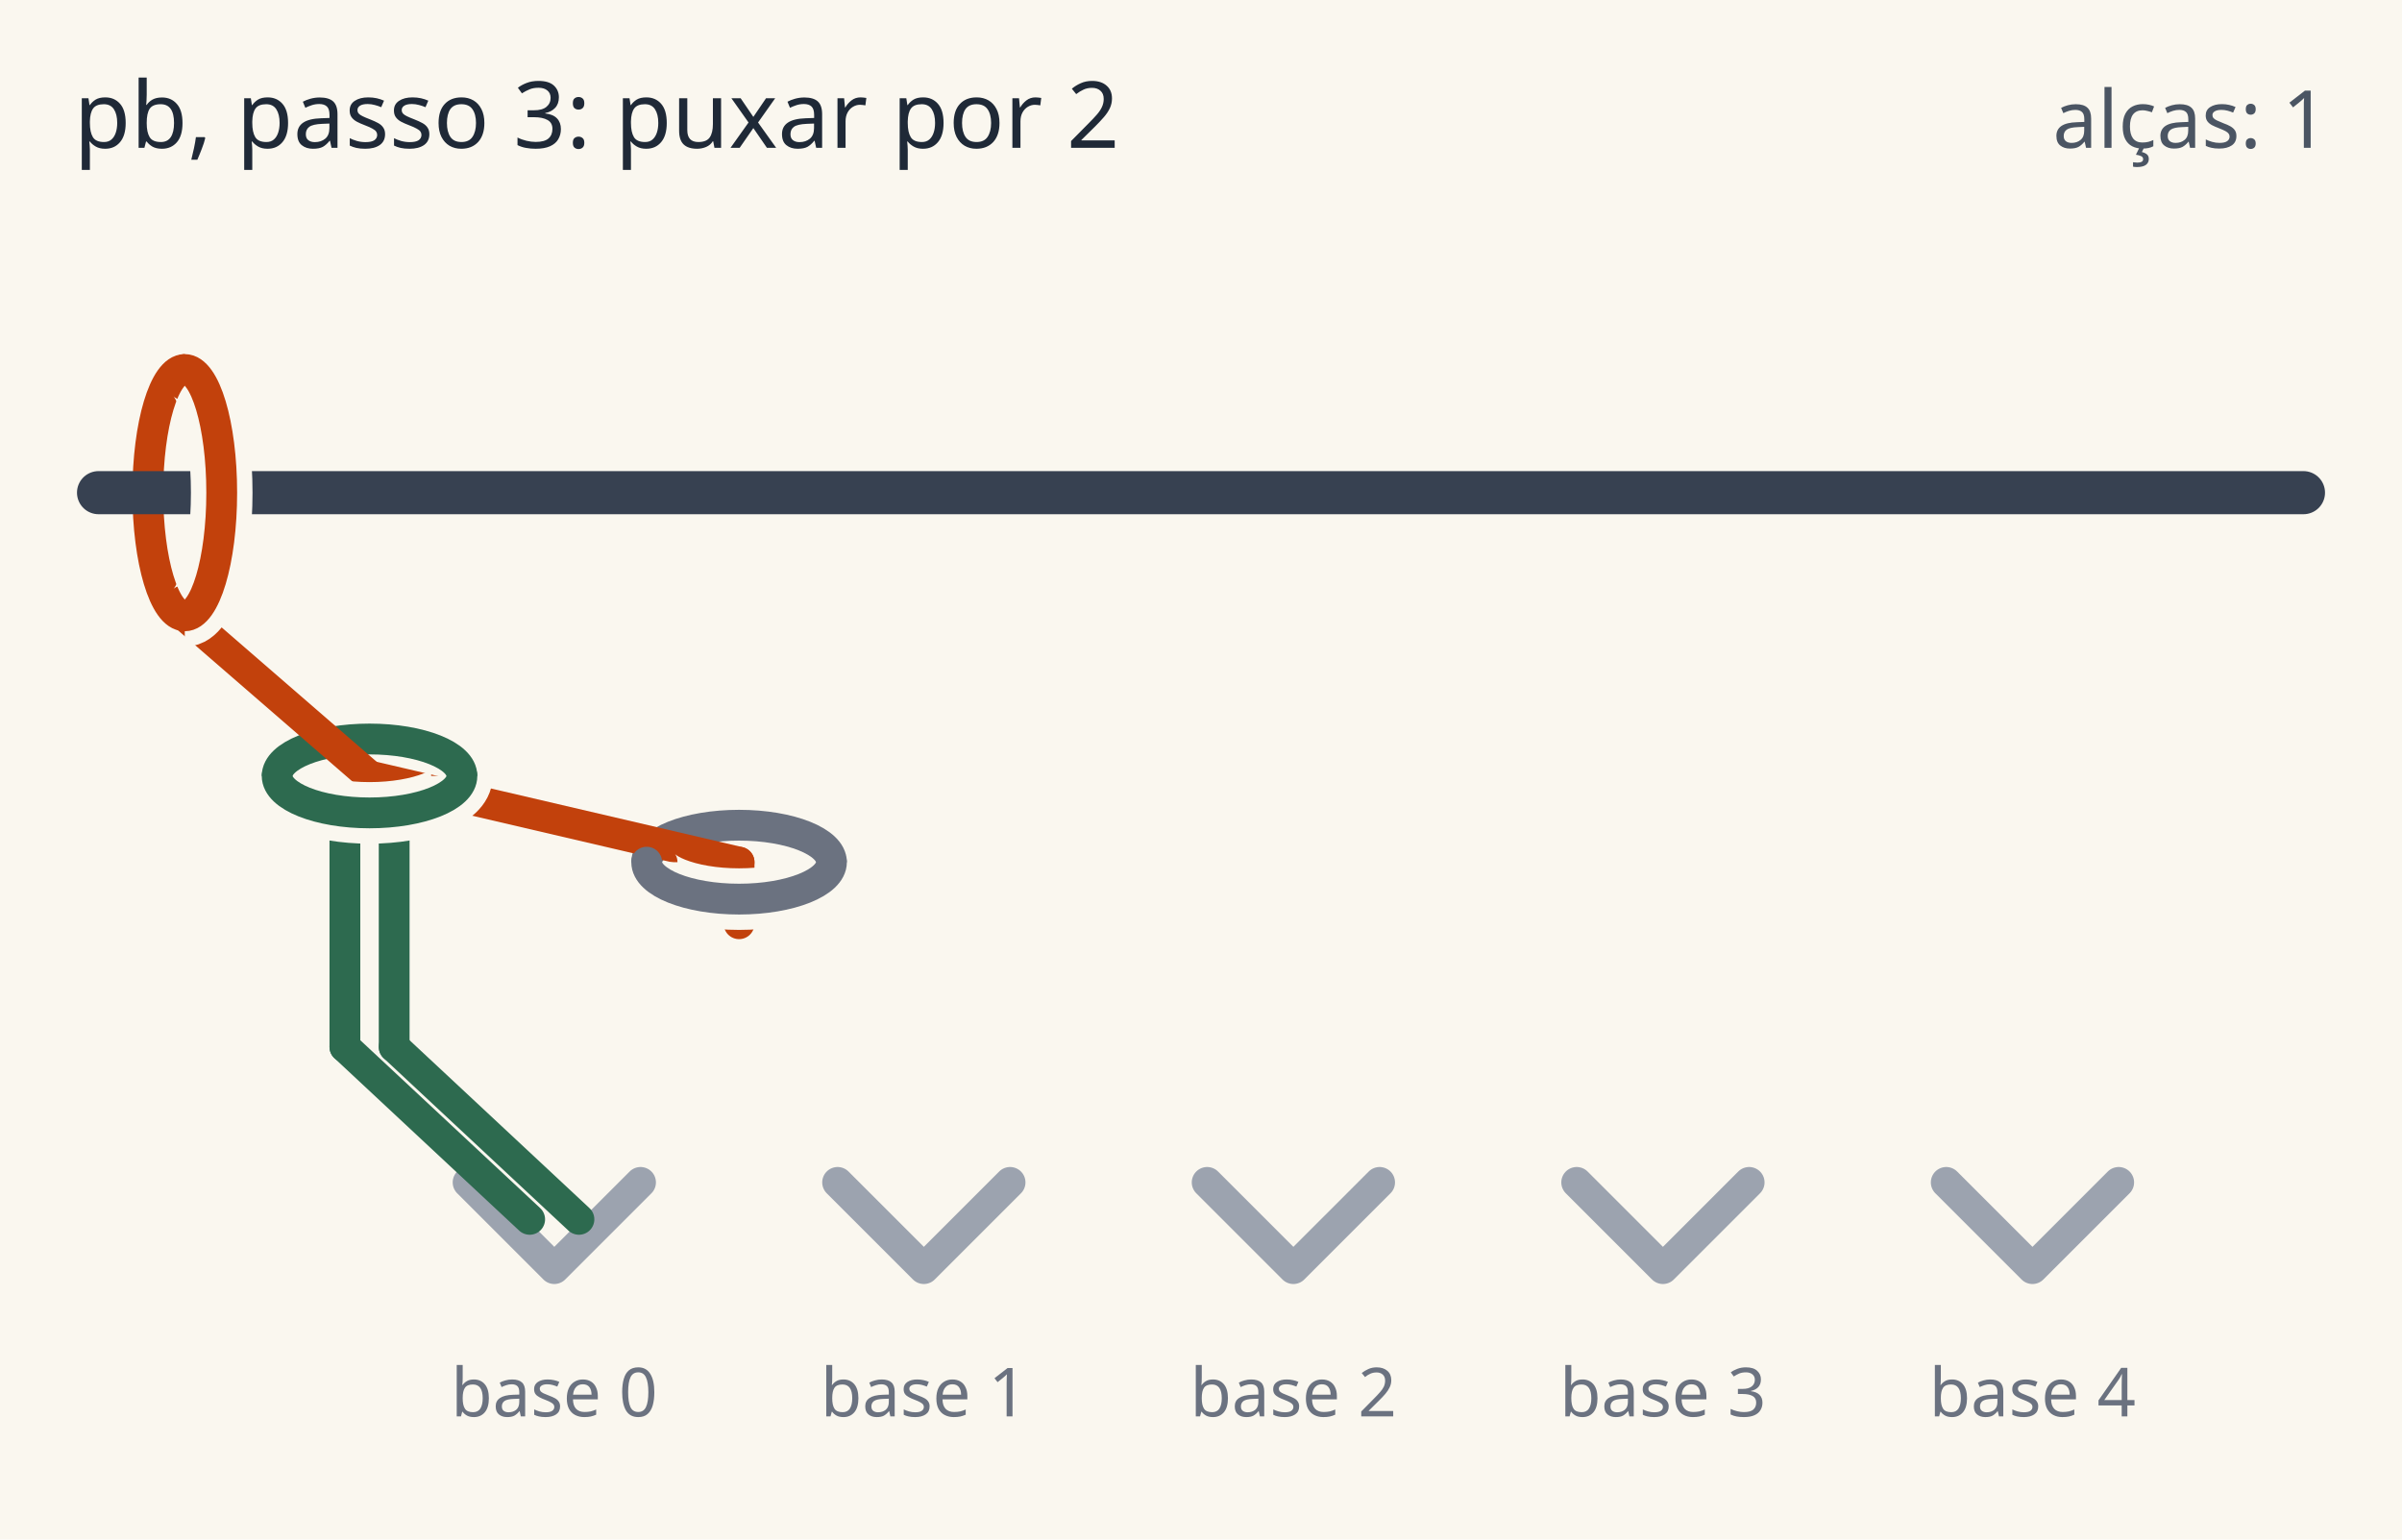
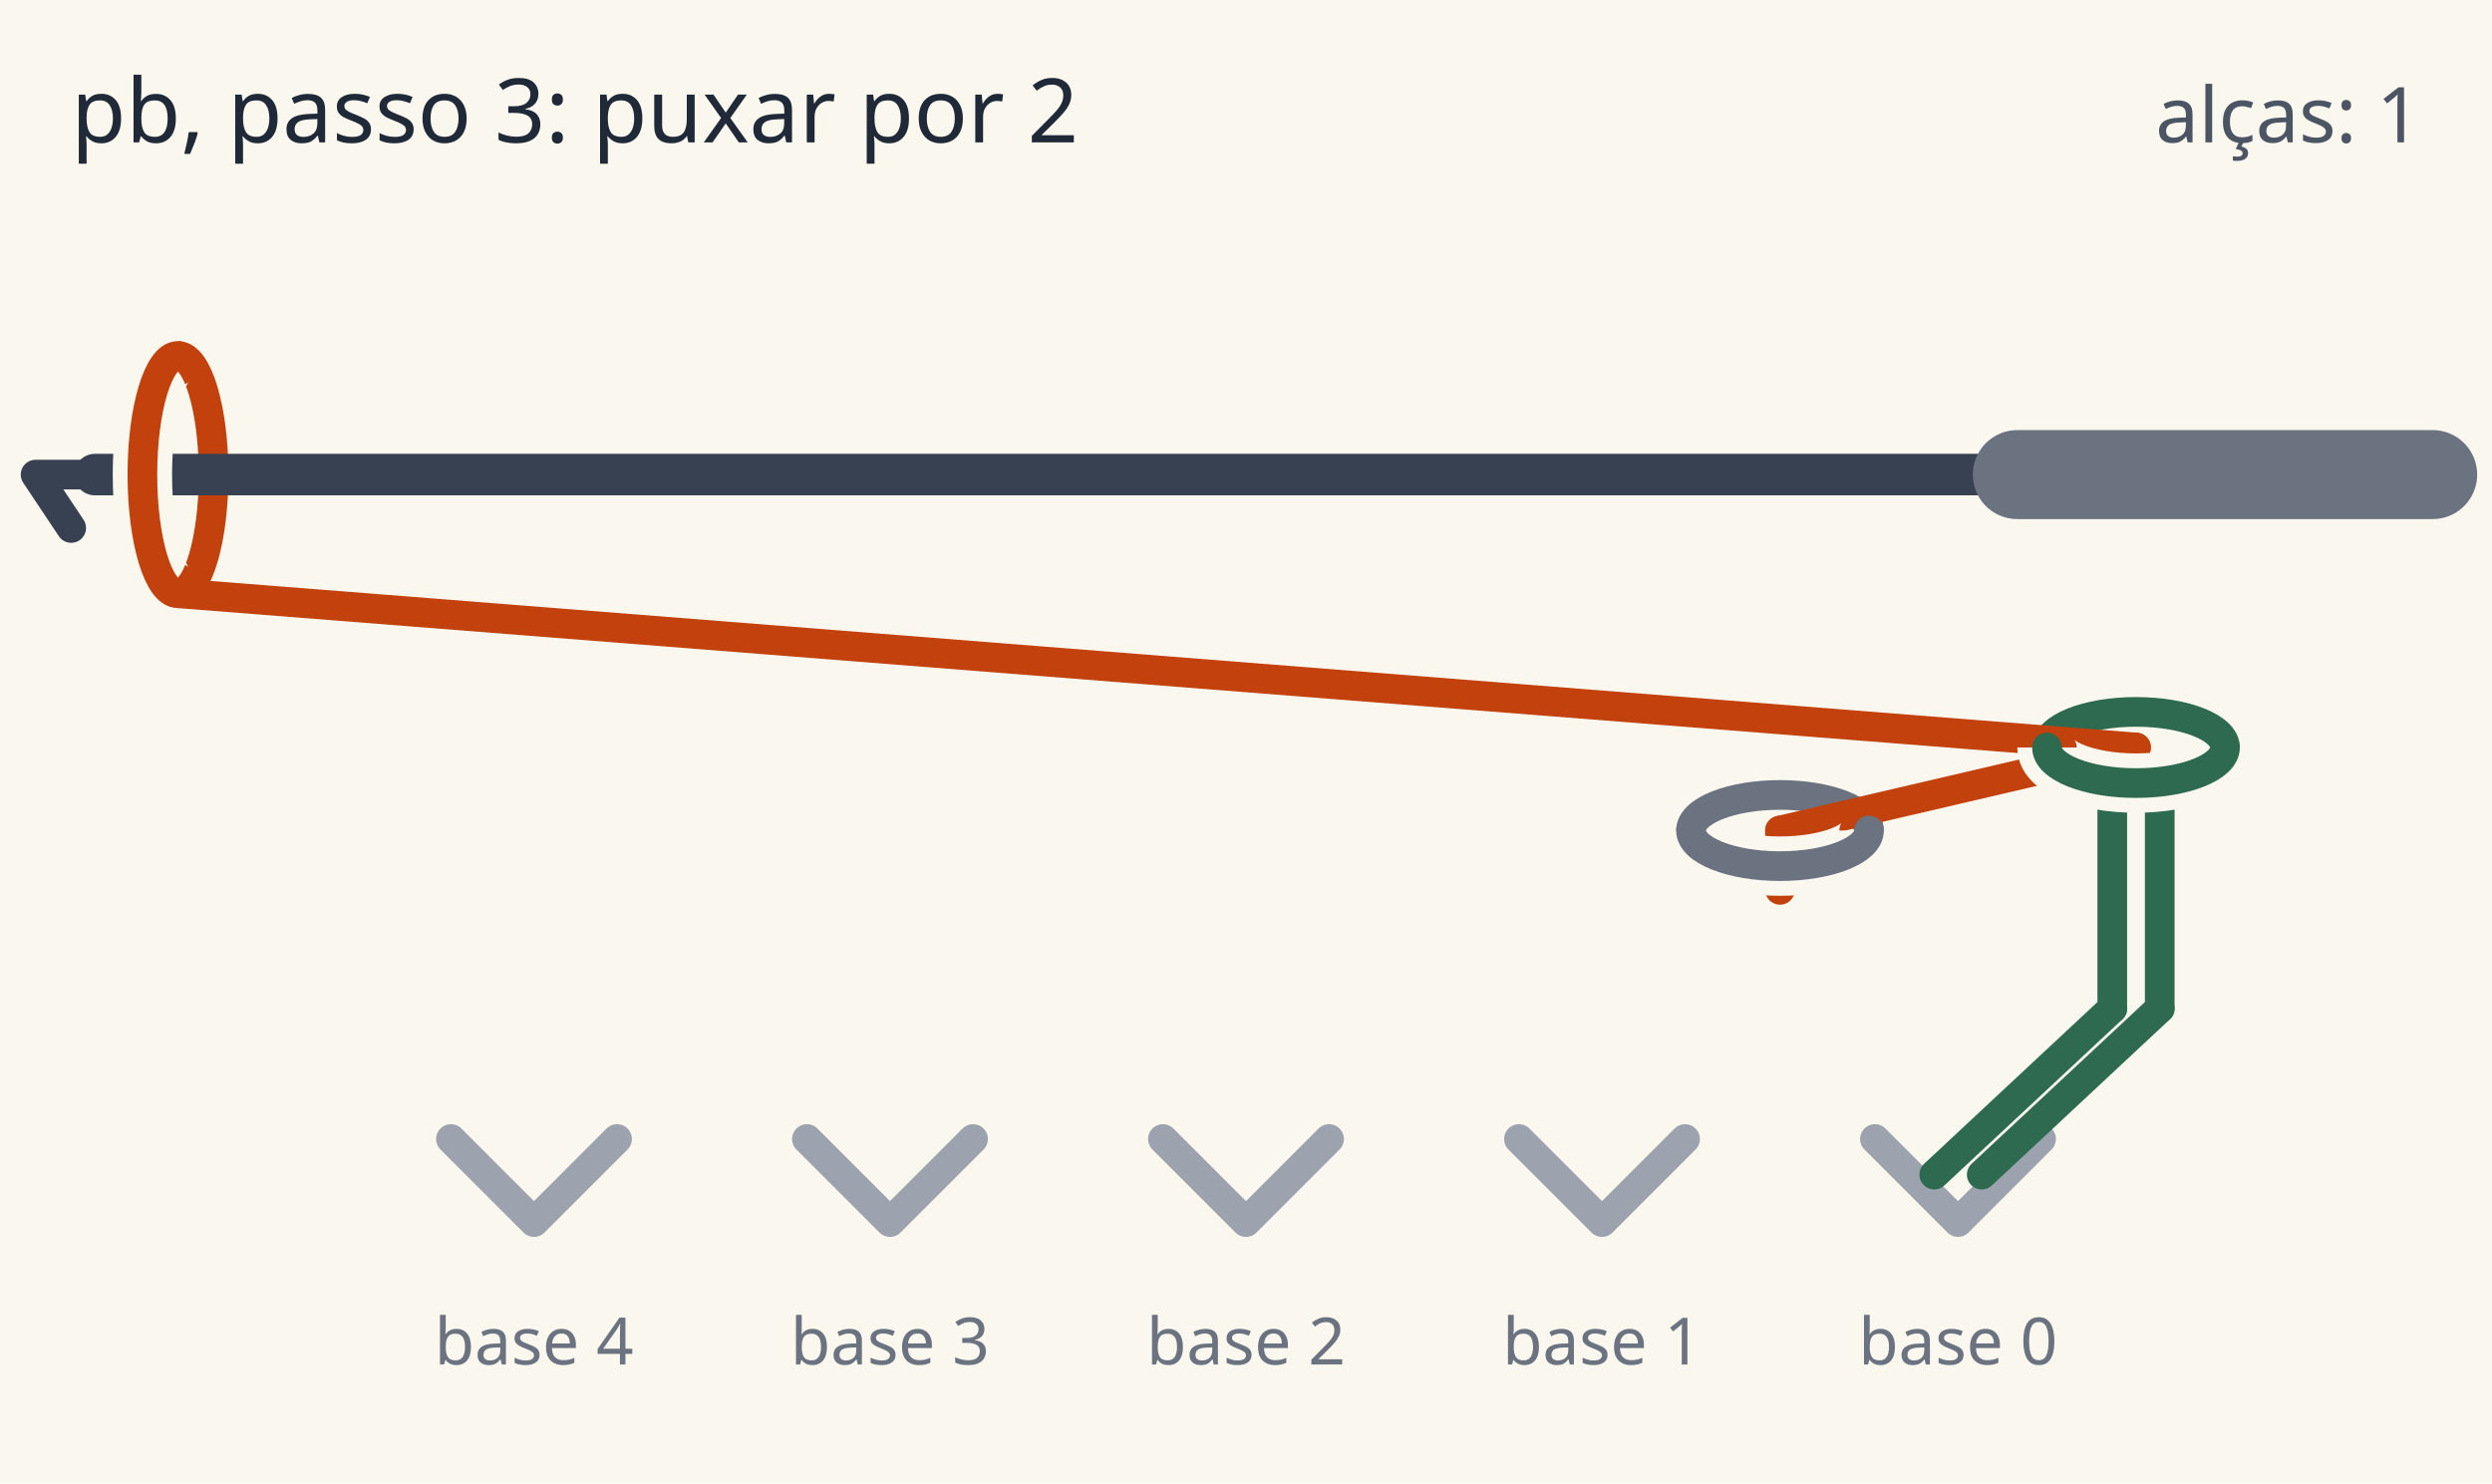
- <svg xmlns="http://www.w3.org/2000/svg" viewBox="0 0 390.0 250.0" width="390.0" height="250.0" font-family="sans-serif">
+ <svg xmlns="http://www.w3.org/2000/svg" viewBox="0 0 420.0 250.0" width="420.0" height="250.0" font-family="sans-serif">
  <rect width="100%" height="100%" fill="#faf7ef" />
  <text x="12" y="24" font-size="15" fill="#1f2937">pb, passo 3: puxar por 2</text>
-   <text x="378.0" y="24" font-size="13" text-anchor="end" fill="#4b5563">alças: 1</text>
-   <path data-base-top="0" d="M 76.0 192.0 L 90.0 206.0 L 104.0 192.0" fill="none" stroke="#9ca3af" stroke-width="5" stroke-linecap="round" stroke-linejoin="round" />
-   <text x="90.0" y="230.0" font-size="11" text-anchor="middle" fill="#6b7280">base 0</text>
-   <path data-base-top="1" d="M 136.0 192.0 L 150.0 206.0 L 164.0 192.0" fill="none" stroke="#9ca3af" stroke-width="5" stroke-linecap="round" stroke-linejoin="round" />
-   <text x="150.0" y="230.0" font-size="11" text-anchor="middle" fill="#6b7280">base 1</text>
+   <text x="408.0" y="24" font-size="13" text-anchor="end" fill="#4b5563">alças: 1</text>
+   <path data-base-top="0" d="M 316.0 192.0 L 330.0 206.0 L 344.0 192.0" fill="none" stroke="#9ca3af" stroke-width="5" stroke-linecap="round" stroke-linejoin="round" />
+   <text x="330.0" y="230.0" font-size="11" text-anchor="middle" fill="#6b7280">base 0</text>
+   <path data-base-top="1" d="M 256.0 192.0 L 270.0 206.0 L 284.0 192.0" fill="none" stroke="#9ca3af" stroke-width="5" stroke-linecap="round" stroke-linejoin="round" />
+   <text x="270.0" y="230.0" font-size="11" text-anchor="middle" fill="#6b7280">base 1</text>
  <path data-base-top="2" d="M 196.0 192.0 L 210.0 206.0 L 224.0 192.0" fill="none" stroke="#9ca3af" stroke-width="5" stroke-linecap="round" stroke-linejoin="round" />
  <text x="210.0" y="230.0" font-size="11" text-anchor="middle" fill="#6b7280">base 2</text>
-   <path data-base-top="3" d="M 256.0 192.0 L 270.0 206.0 L 284.0 192.0" fill="none" stroke="#9ca3af" stroke-width="5" stroke-linecap="round" stroke-linejoin="round" />
-   <text x="270.0" y="230.0" font-size="11" text-anchor="middle" fill="#6b7280">base 3</text>
-   <path data-base-top="4" d="M 316.0 192.0 L 330.0 206.0 L 344.0 192.0" fill="none" stroke="#9ca3af" stroke-width="5" stroke-linecap="round" stroke-linejoin="round" />
-   <text x="330.0" y="230.0" font-size="11" text-anchor="middle" fill="#6b7280">base 4</text>
-   <line data-leg="1" data-base="0" data-side="l" data-seg="v" x1="56.0" y1="132.0" x2="56.0" y2="170.0" stroke="#2d6a4f" stroke-width="5" stroke-linecap="round" />
-   <line data-leg="1" data-base="0" data-side="l" data-seg="d" x1="56.0" y1="170.0" x2="86.0" y2="198.0" stroke="#2d6a4f" stroke-width="5" stroke-linecap="round" />
-   <line data-leg="1" data-base="0" data-side="r" data-seg="v" x1="64.0" y1="132.0" x2="64.0" y2="170.0" stroke="#2d6a4f" stroke-width="5" stroke-linecap="round" />
-   <line data-leg="1" data-base="0" data-side="r" data-seg="d" x1="64.0" y1="170.0" x2="94.0" y2="198.0" stroke="#2d6a4f" stroke-width="5" stroke-linecap="round" />
-   <path data-loop="0" data-kind="initial" data-on-hook="0" data-part="back" d="M 105.0 140.0 A 15 6 0 0 1 135.0 140.0" fill="none" stroke="#6b7280" stroke-width="5" stroke-linecap="round" />
-   <path data-loop="1" data-kind="pulled" data-on-hook="0" data-part="back" d="M 45.0 126.0 A 15 6 0 0 1 75.0 126.0" fill="none" stroke="#2d6a4f" stroke-width="5" stroke-linecap="round" />
-   <path data-loop="2" data-kind="yo" data-on-hook="1" data-part="back" d="M 30.0 60.0 A 6 20 0 0 0 30.0 100.0" fill="none" stroke="#c2410c" stroke-width="5" stroke-linecap="round" />
-   <line data-hook="1" x1="16" y1="80" x2="374.0" y2="80" stroke="#374151" stroke-width="7" stroke-linecap="round" />
-   <line data-strand="2" data-draw="1" data-through="1" x1="30.0" y1="100.0" x2="60.0" y2="126.0" stroke="#c2410c" stroke-width="5" stroke-linecap="round" />
-   <line data-strand="2" data-draw="1" data-through="0" x1="60.0" y1="126.0" x2="120.0" y2="140.0" stroke="#c2410c" stroke-width="5" stroke-linecap="round" />
-   <line data-strand="2" data-draw="1" data-exit="1" x1="120.0" y1="140.0" x2="120.0" y2="150.0" stroke="#c2410c" stroke-width="5" stroke-linecap="round" />
-   <path d="M 105.0 140.0 A 15 6 0 0 0 135.0 140.0" fill="none" stroke="#faf7ef" stroke-width="10" stroke-linecap="butt" />
-   <path data-loop="0" data-kind="initial" data-on-hook="0" data-part="front" d="M 105.0 140.0 A 15 6 0 0 0 135.0 140.0" fill="none" stroke="#6b7280" stroke-width="5" stroke-linecap="round" />
-   <path d="M 45.0 126.0 A 15 6 0 0 0 75.0 126.0" fill="none" stroke="#faf7ef" stroke-width="10" stroke-linecap="butt" />
-   <path data-loop="1" data-kind="pulled" data-on-hook="0" data-part="front" d="M 45.0 126.0 A 15 6 0 0 0 75.0 126.0" fill="none" stroke="#2d6a4f" stroke-width="5" stroke-linecap="round" />
-   <path d="M 30.0 60.0 A 6 20 0 0 1 30.0 100.0" fill="none" stroke="#faf7ef" stroke-width="10" stroke-linecap="butt" />
-   <path data-loop="2" data-kind="yo" data-on-hook="1" data-part="front" d="M 30.0 60.0 A 6 20 0 0 1 30.0 100.0" fill="none" stroke="#c2410c" stroke-width="5" stroke-linecap="round" />
+   <path data-base-top="3" d="M 136.0 192.0 L 150.0 206.0 L 164.0 192.0" fill="none" stroke="#9ca3af" stroke-width="5" stroke-linecap="round" stroke-linejoin="round" />
+   <text x="150.0" y="230.0" font-size="11" text-anchor="middle" fill="#6b7280">base 3</text>
+   <path data-base-top="4" d="M 76.0 192.0 L 90.0 206.0 L 104.0 192.0" fill="none" stroke="#9ca3af" stroke-width="5" stroke-linecap="round" stroke-linejoin="round" />
+   <text x="90.0" y="230.0" font-size="11" text-anchor="middle" fill="#6b7280">base 4</text>
+   <line data-leg="1" data-base="0" data-side="l" data-seg="v" x1="364.0" y1="132.0" x2="364.0" y2="170.0" stroke="#2d6a4f" stroke-width="5" stroke-linecap="round" />
+   <line data-leg="1" data-base="0" data-side="l" data-seg="d" x1="364.0" y1="170.0" x2="334.0" y2="198.0" stroke="#2d6a4f" stroke-width="5" stroke-linecap="round" />
+   <line data-leg="1" data-base="0" data-side="r" data-seg="v" x1="356.0" y1="132.0" x2="356.0" y2="170.0" stroke="#2d6a4f" stroke-width="5" stroke-linecap="round" />
+   <line data-leg="1" data-base="0" data-side="r" data-seg="d" x1="356.0" y1="170.0" x2="326.0" y2="198.0" stroke="#2d6a4f" stroke-width="5" stroke-linecap="round" />
+   <path data-loop="0" data-kind="initial" data-on-hook="0" data-part="back" d="M 285.0 140.0 A 15 6 0 0 1 315.0 140.0" fill="none" stroke="#6b7280" stroke-width="5" stroke-linecap="round" />
+   <path data-loop="1" data-kind="pulled" data-on-hook="0" data-part="back" d="M 345.0 126.0 A 15 6 0 0 1 375.0 126.0" fill="none" stroke="#2d6a4f" stroke-width="5" stroke-linecap="round" />
+   <path data-loop="2" data-kind="yo" data-on-hook="1" data-part="back" d="M 30.0 60.0 A 6 20 0 0 1 30.0 100.0" fill="none" stroke="#c2410c" stroke-width="5" stroke-linecap="round" />
+   <line data-hook="1" x1="404.0" y1="80" x2="16.0" y2="80" stroke="#374151" stroke-width="7" stroke-linecap="round" />
+   <line data-hook-handle="1" x1="410.0" y1="80" x2="340.0" y2="80" stroke="#6b7280" stroke-width="15" stroke-linecap="round" />
+   <path data-hook-tip="1" d="M 18.0 80 L 6.0 80 L 12.0 89" fill="none" stroke="#374151" stroke-width="5" stroke-linecap="round" stroke-linejoin="round" />
+   <line data-strand="2" data-draw="1" data-through="1" x1="30.0" y1="100.0" x2="360.0" y2="126.0" stroke="#c2410c" stroke-width="5" stroke-linecap="round" />
+   <line data-strand="2" data-draw="1" data-through="0" x1="360.0" y1="126.0" x2="300.0" y2="140.0" stroke="#c2410c" stroke-width="5" stroke-linecap="round" />
+   <line data-strand="2" data-draw="1" data-exit="1" x1="300.0" y1="140.0" x2="300.0" y2="150.0" stroke="#c2410c" stroke-width="5" stroke-linecap="round" />
+   <path d="M 285.0 140.0 A 15 6 0 0 0 315.0 140.0" fill="none" stroke="#faf7ef" stroke-width="10" stroke-linecap="butt" />
+   <path data-loop="0" data-kind="initial" data-on-hook="0" data-part="front" d="M 285.0 140.0 A 15 6 0 0 0 315.0 140.0" fill="none" stroke="#6b7280" stroke-width="5" stroke-linecap="round" />
+   <path d="M 345.0 126.0 A 15 6 0 0 0 375.0 126.0" fill="none" stroke="#faf7ef" stroke-width="10" stroke-linecap="butt" />
+   <path data-loop="1" data-kind="pulled" data-on-hook="0" data-part="front" d="M 345.0 126.0 A 15 6 0 0 0 375.0 126.0" fill="none" stroke="#2d6a4f" stroke-width="5" stroke-linecap="round" />
+   <path d="M 30.0 60.0 A 6 20 0 0 0 30.0 100.0" fill="none" stroke="#faf7ef" stroke-width="10" stroke-linecap="butt" />
+   <path data-loop="2" data-kind="yo" data-on-hook="1" data-part="front" d="M 30.0 60.0 A 6 20 0 0 0 30.0 100.0" fill="none" stroke="#c2410c" stroke-width="5" stroke-linecap="round" />
</svg>
